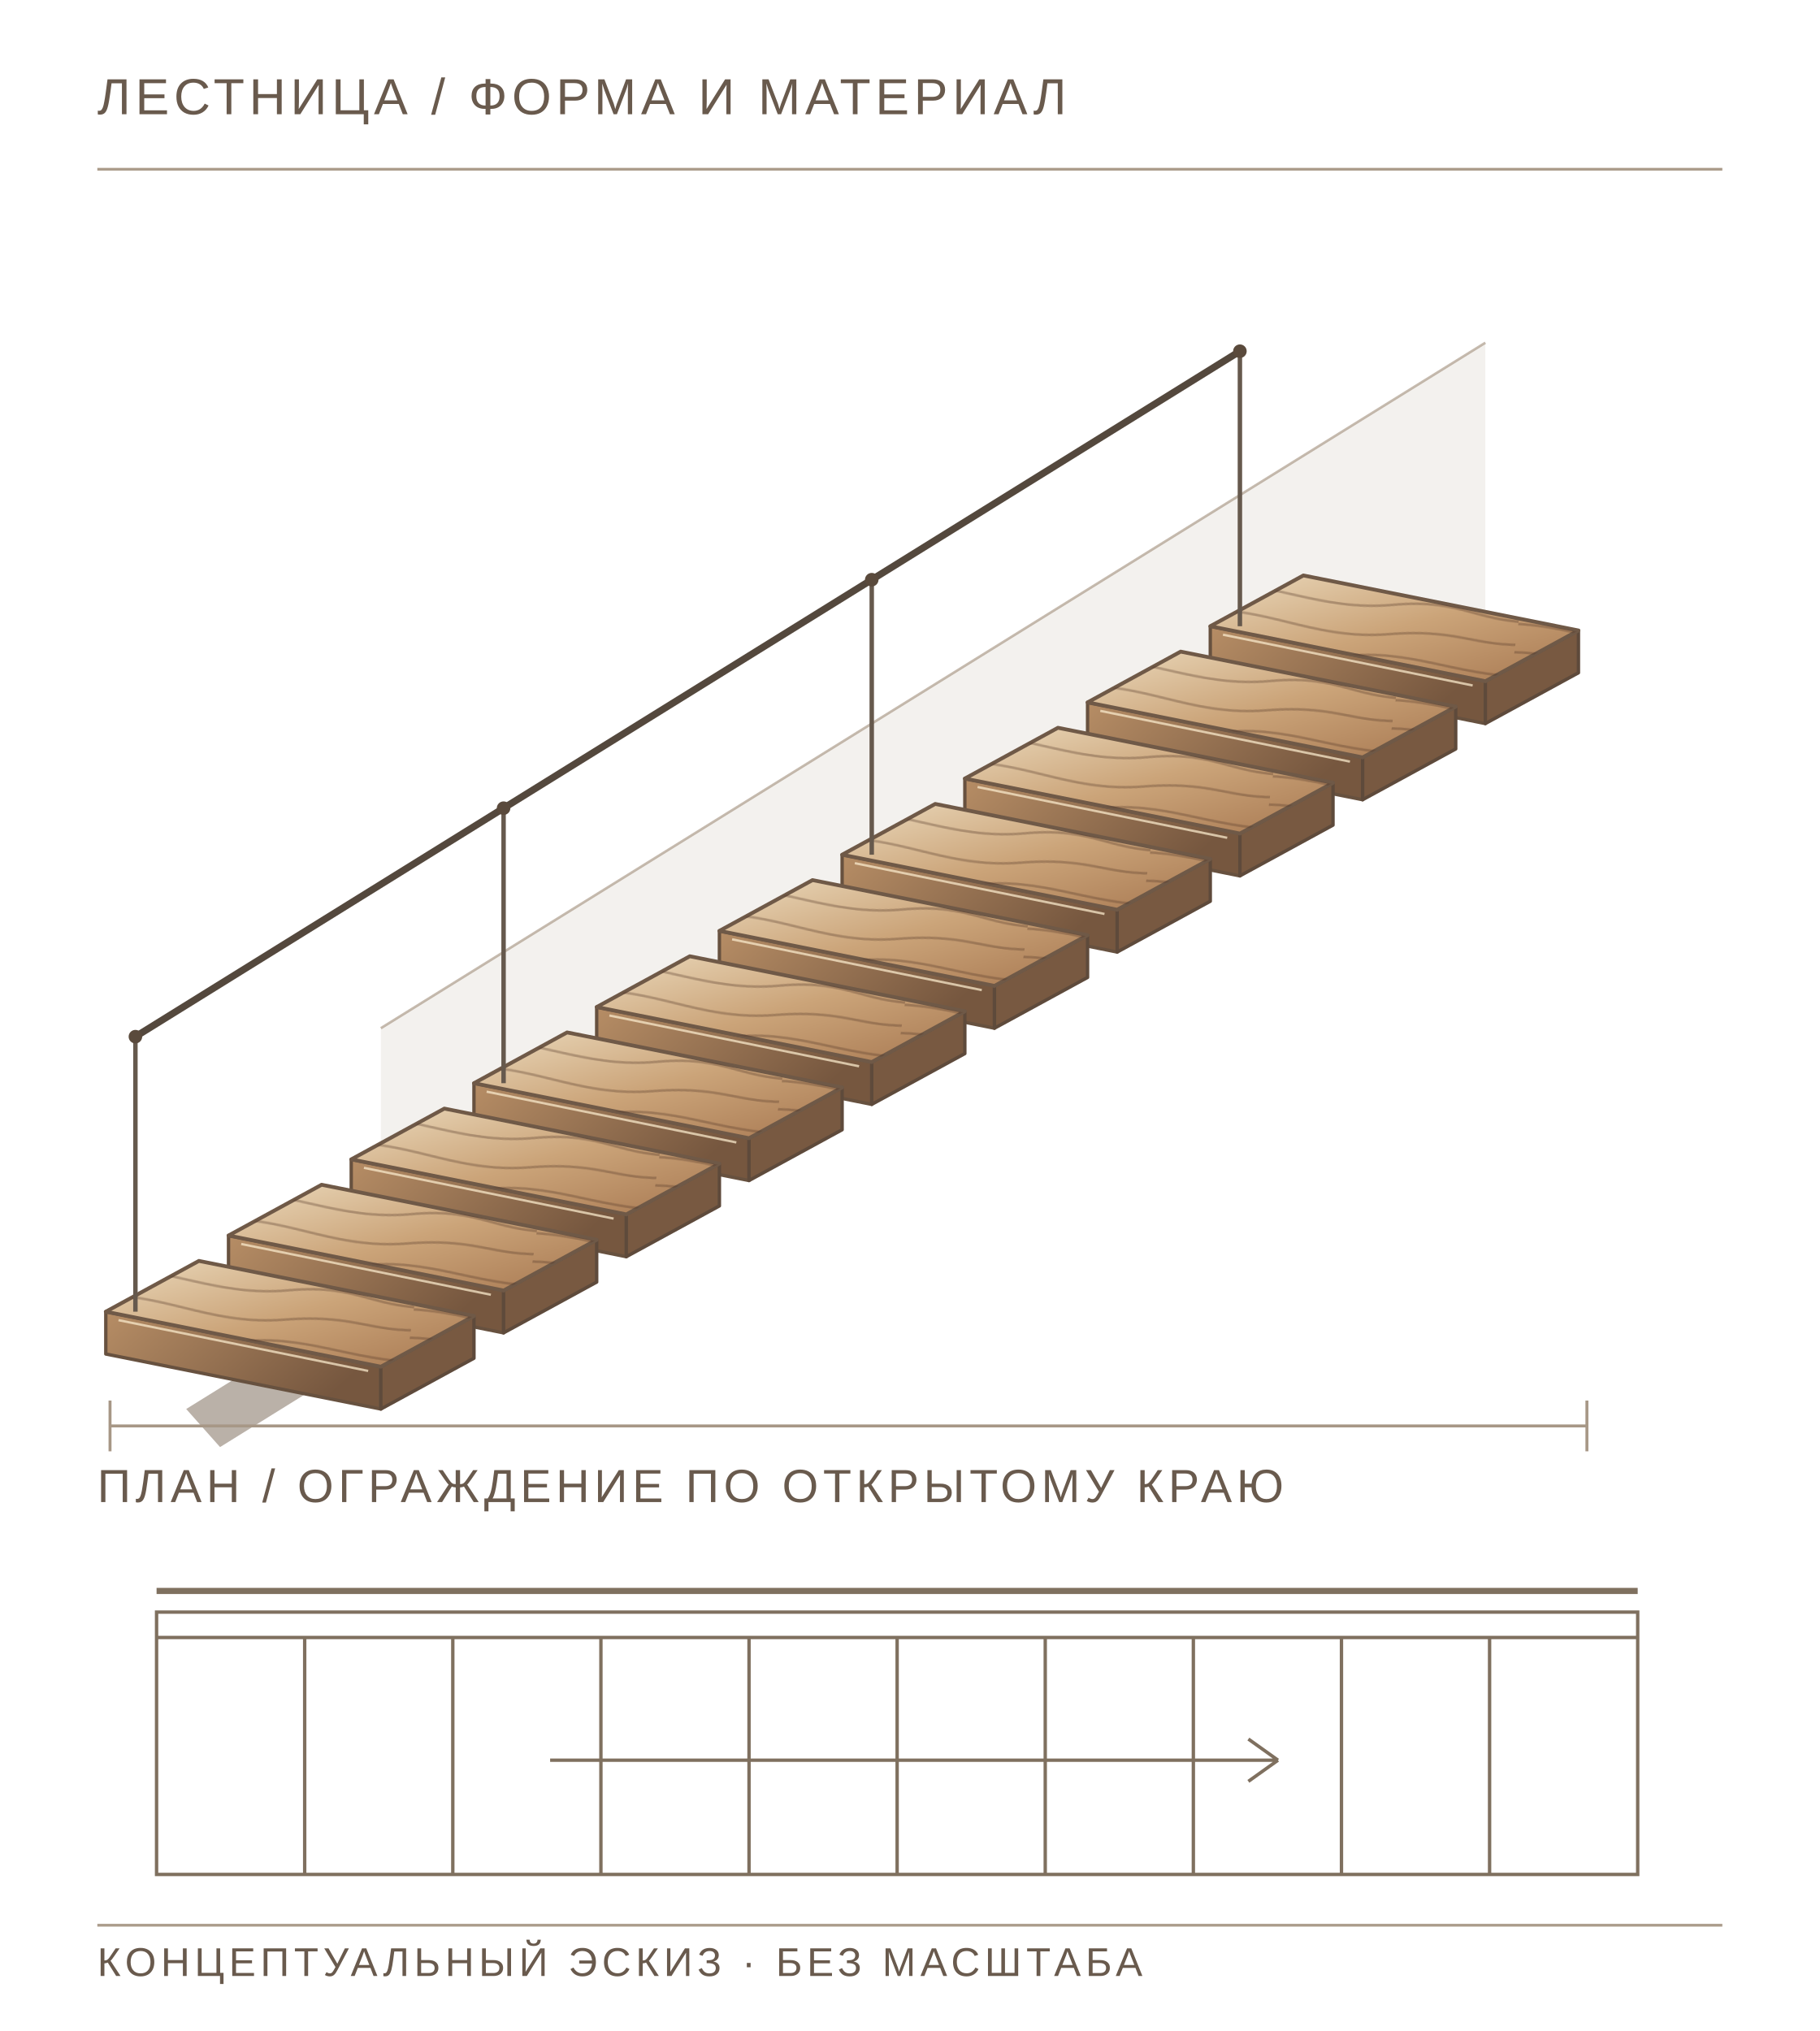
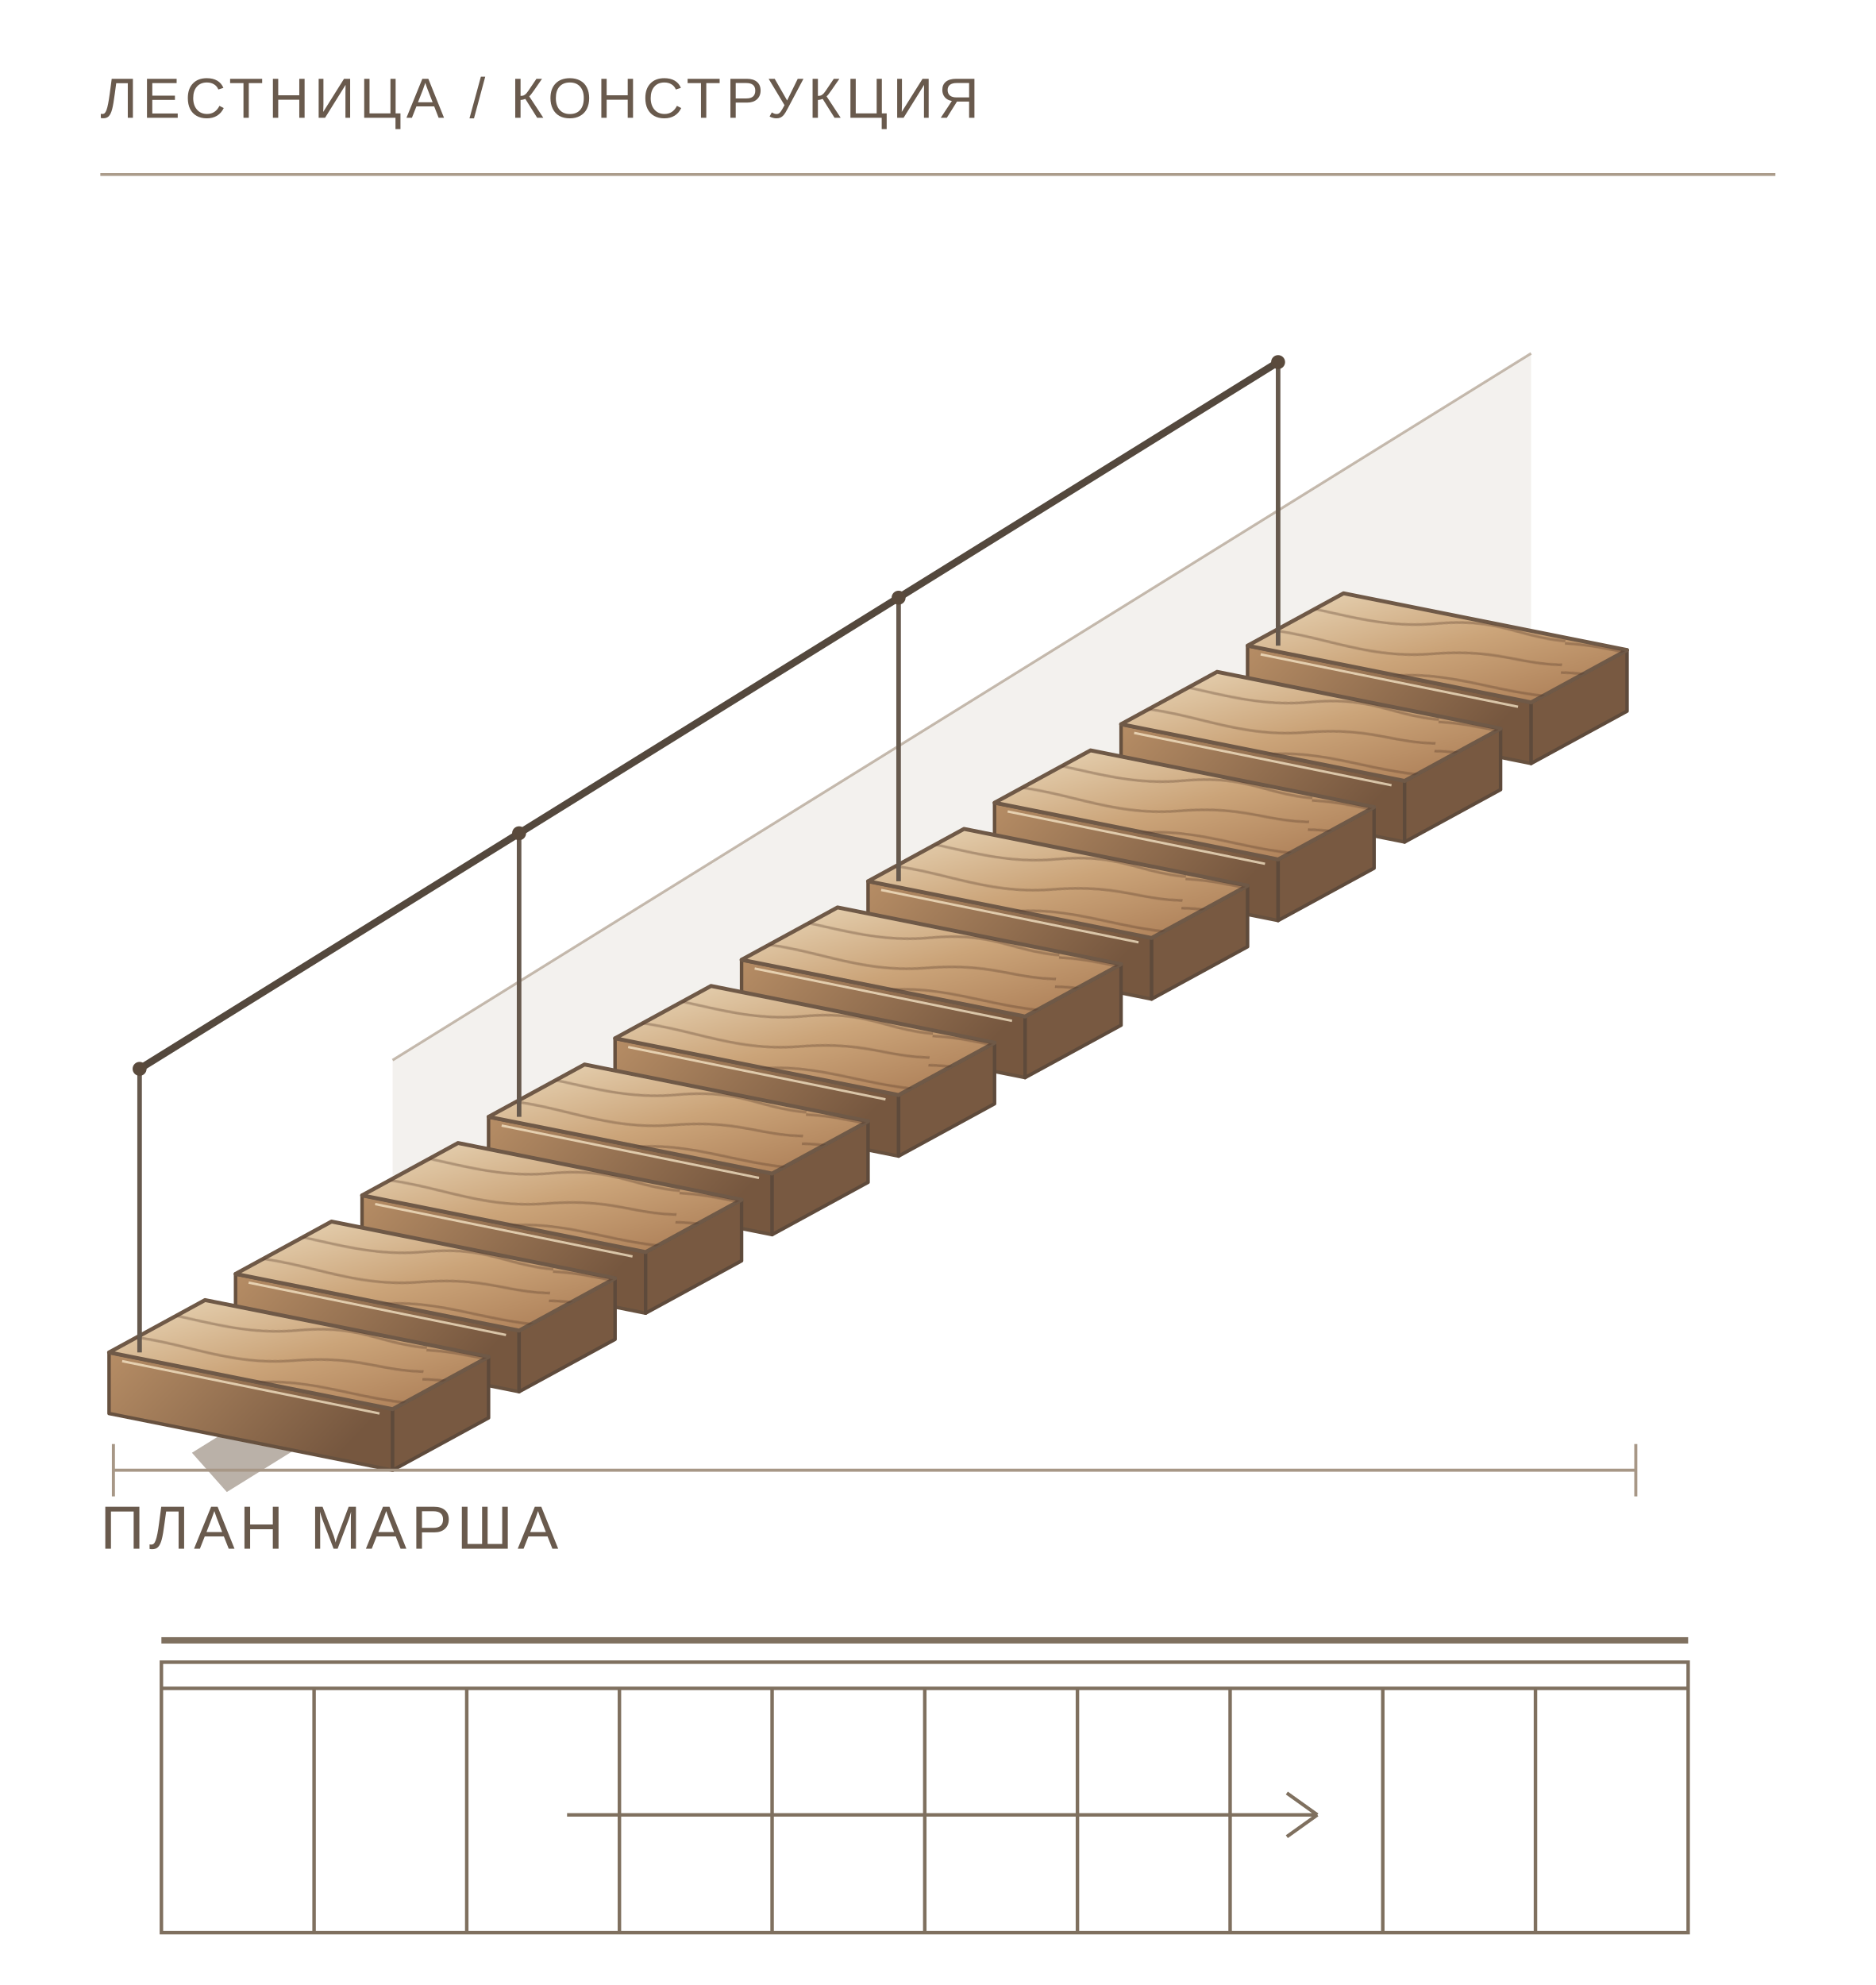
- <svg xmlns="http://www.w3.org/2000/svg" viewBox="0 0 430 480" fill="none" role="img" aria-labelledby="title desc">
+ <svg xmlns="http://www.w3.org/2000/svg" viewBox="0 0 430 455" fill="none" role="img" aria-labelledby="title desc">
  <defs>
    <linearGradient id="top" x1="0" y1="0" x2="1" y2="1">
      <stop stop-color="#ead8ba" />
      <stop offset=".5" stop-color="#cba479" />
      <stop offset="1" stop-color="#a87952" />
    </linearGradient>
    <linearGradient id="front" x1="0" y1="0" x2="1" y2=".4">
      <stop stop-color="#b68d65" />
      <stop offset="1" stop-color="#76573f" />
    </linearGradient>
    <pattern id="grain" width="72" height="19" patternUnits="userSpaceOnUse" patternTransform="rotate(8)">
      <path d="M-5 3C13 0 20 5 35 2S61 4 79 1M-5 9C12 6 25 12 42 8S62 10 79 7M-5 16C12 12 24 19 42 15S63 16 79 12" stroke="#543827" stroke-width=".6" opacity=".38" />
    </pattern>
    <g id="step" stroke-linejoin="round">
-       <path d="M0 0 65 13v10L0 10Z" fill="url(#front)" stroke="#67513f" stroke-width=".8" />
-       <path d="M65 13 87 1v10L65 23Z" fill="#785941" stroke="#5e4a3b" stroke-width=".8" />
+       <path d="M0 0 65 13v14L0 14Z" fill="url(#front)" stroke="#67513f" stroke-width=".8" />
+       <path d="M65 13 87 1v14L65 27Z" fill="#785941" stroke="#5e4a3b" stroke-width=".8" />
      <path d="M0 0 65 13 87 1 22-12Z" fill="url(#top)" stroke="#6f5947" stroke-width=".9" />
      <path d="M0 0 65 13 87 1 22-12Z" fill="url(#grain)" opacity=".85" />
      <path d="M3 2 62 14" stroke="#f8e8ca" stroke-width=".55" opacity=".75" />
    </g>
  </defs>
  <g fill="#695a4d" font-family="Arial, sans-serif" letter-spacing="1.1">
-     <text x="23" y="27" font-size="12">ЛЕСТНИЦА / ФОРМА И МАТЕРИАЛ</text>
-     <text x="23" y="355" font-size="11">ПЛАН / ОГРАЖДЕНИЕ ПО ОТКРЫТОМУ КРАЮ</text>
-     <text x="23" y="467" font-size="9.5">КОНЦЕПТУАЛЬНЫЙ ЭСКИЗ · БЕЗ МАСШТАБА</text>
+     <text x="23" y="27" font-size="13">ЛЕСТНИЦА / КОНСТРУКЦИЯ</text>
+     <text x="23" y="355" font-size="14">ПЛАН МАРША</text>
  </g>
-   <path d="M23 40H407M23 455H407" stroke="#ab9c8b" stroke-width=".65" />
+   <path d="M23 40H407" stroke="#ab9c8b" stroke-width=".65" />
  <path d="M90 323 351 161V81L90 243Z" fill="#a99782" opacity=".14" />
  <path d="M90 323 351 161M90 243 351 81" stroke="#a08d79" stroke-width=".6" opacity=".6" />
  <path d="M44 333 337 151 345 160 52 342Z" fill="#6c5947" opacity=".47" />
  <use href="#step" x="286" y="148" />
  <use href="#step" x="257" y="166" />
  <use href="#step" x="228" y="184" />
  <use href="#step" x="199" y="202" />
  <use href="#step" x="170" y="220" />
  <use href="#step" x="141" y="238" />
  <use href="#step" x="112" y="256" />
  <use href="#step" x="83" y="274" />
  <use href="#step" x="54" y="292" />
  <use href="#step" x="25" y="310" />
  <path d="M32 245 293 83" stroke="#54483d" stroke-width="1.65" stroke-linecap="square" />
  <g stroke="#66594d" stroke-width="1.05">
    <path d="M32 245v65M119 191v65M206 137v65M293 83v65" />
  </g>
  <g fill="#5a4a3c">
    <circle cx="32" cy="245" r="1.6" />
    <circle cx="119" cy="191" r="1.6" />
    <circle cx="206" cy="137" r="1.6" />
    <circle cx="293" cy="83" r="1.6" />
  </g>
  <g stroke="#a79786" stroke-width=".7">
    <path d="M26 337H375M26 331v12m349-12v12" />
  </g>
  <g stroke="#7f705f" stroke-width=".8">
    <path d="M37 381h350v62H37zM37 387h350M37 443h350" />
    <path d="M72 387v56M107 387v56M142 387v56M177 387v56M212 387v56M247 387v56M282 387v56M317 387v56M352 387v56" />
    <path d="M37 376h350" stroke-width="1.45" />
    <path d="M130 416h172m0 0-7-5m7 5-7 5" />
  </g>
</svg>
